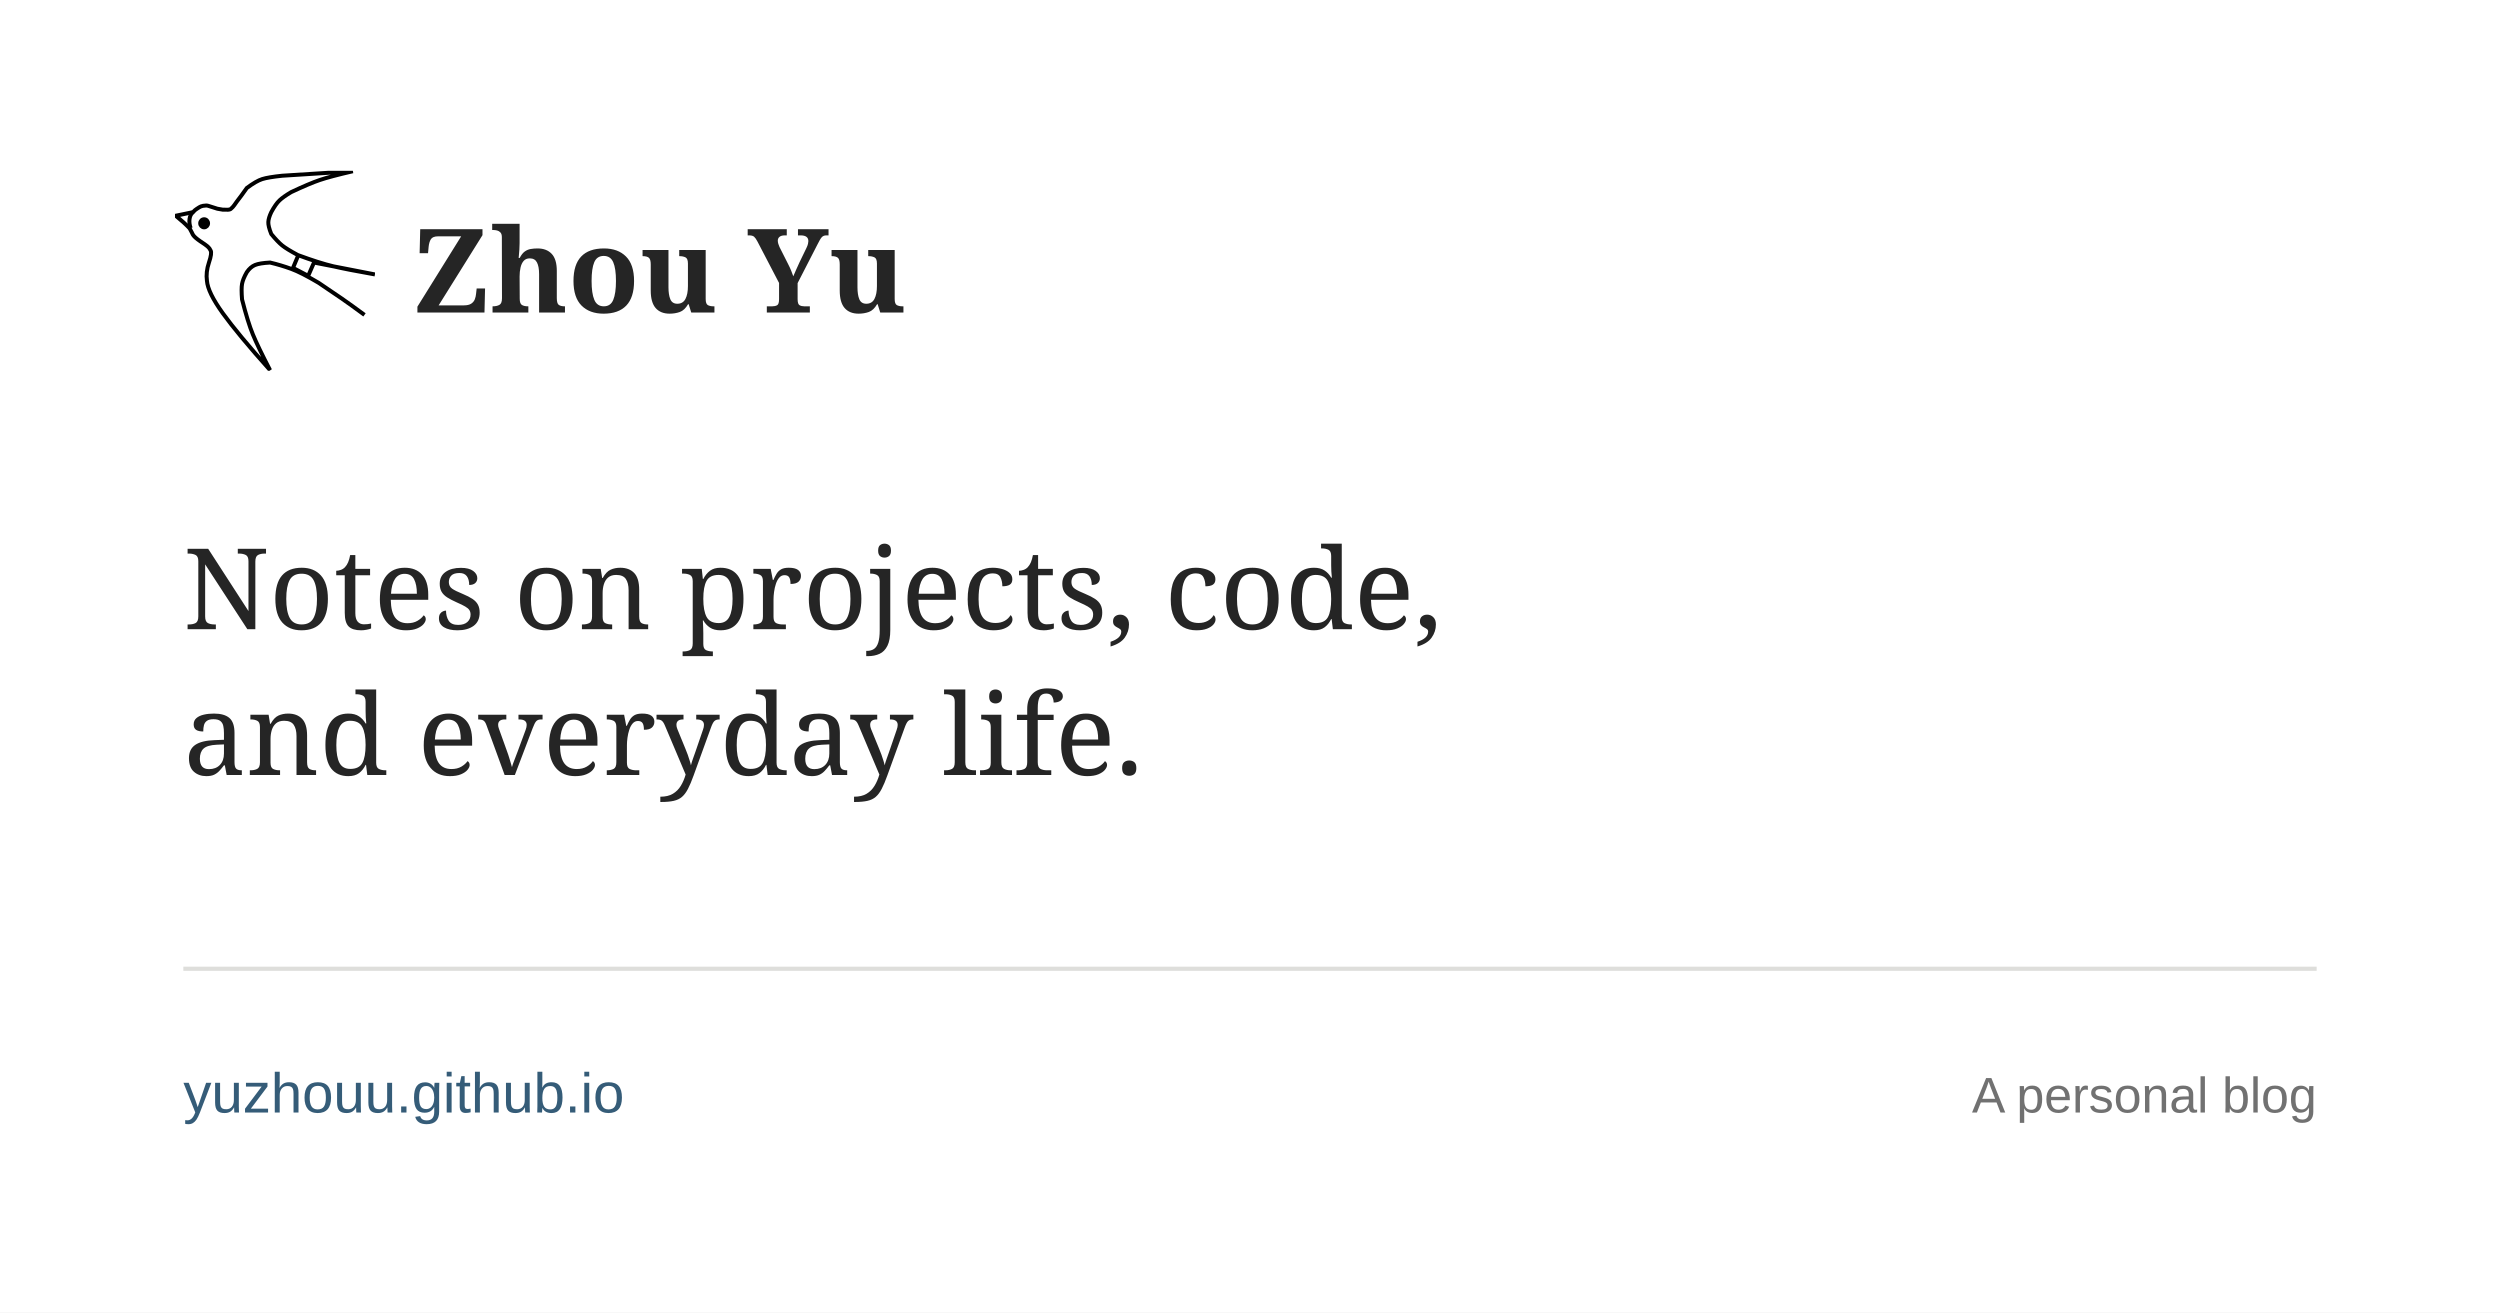
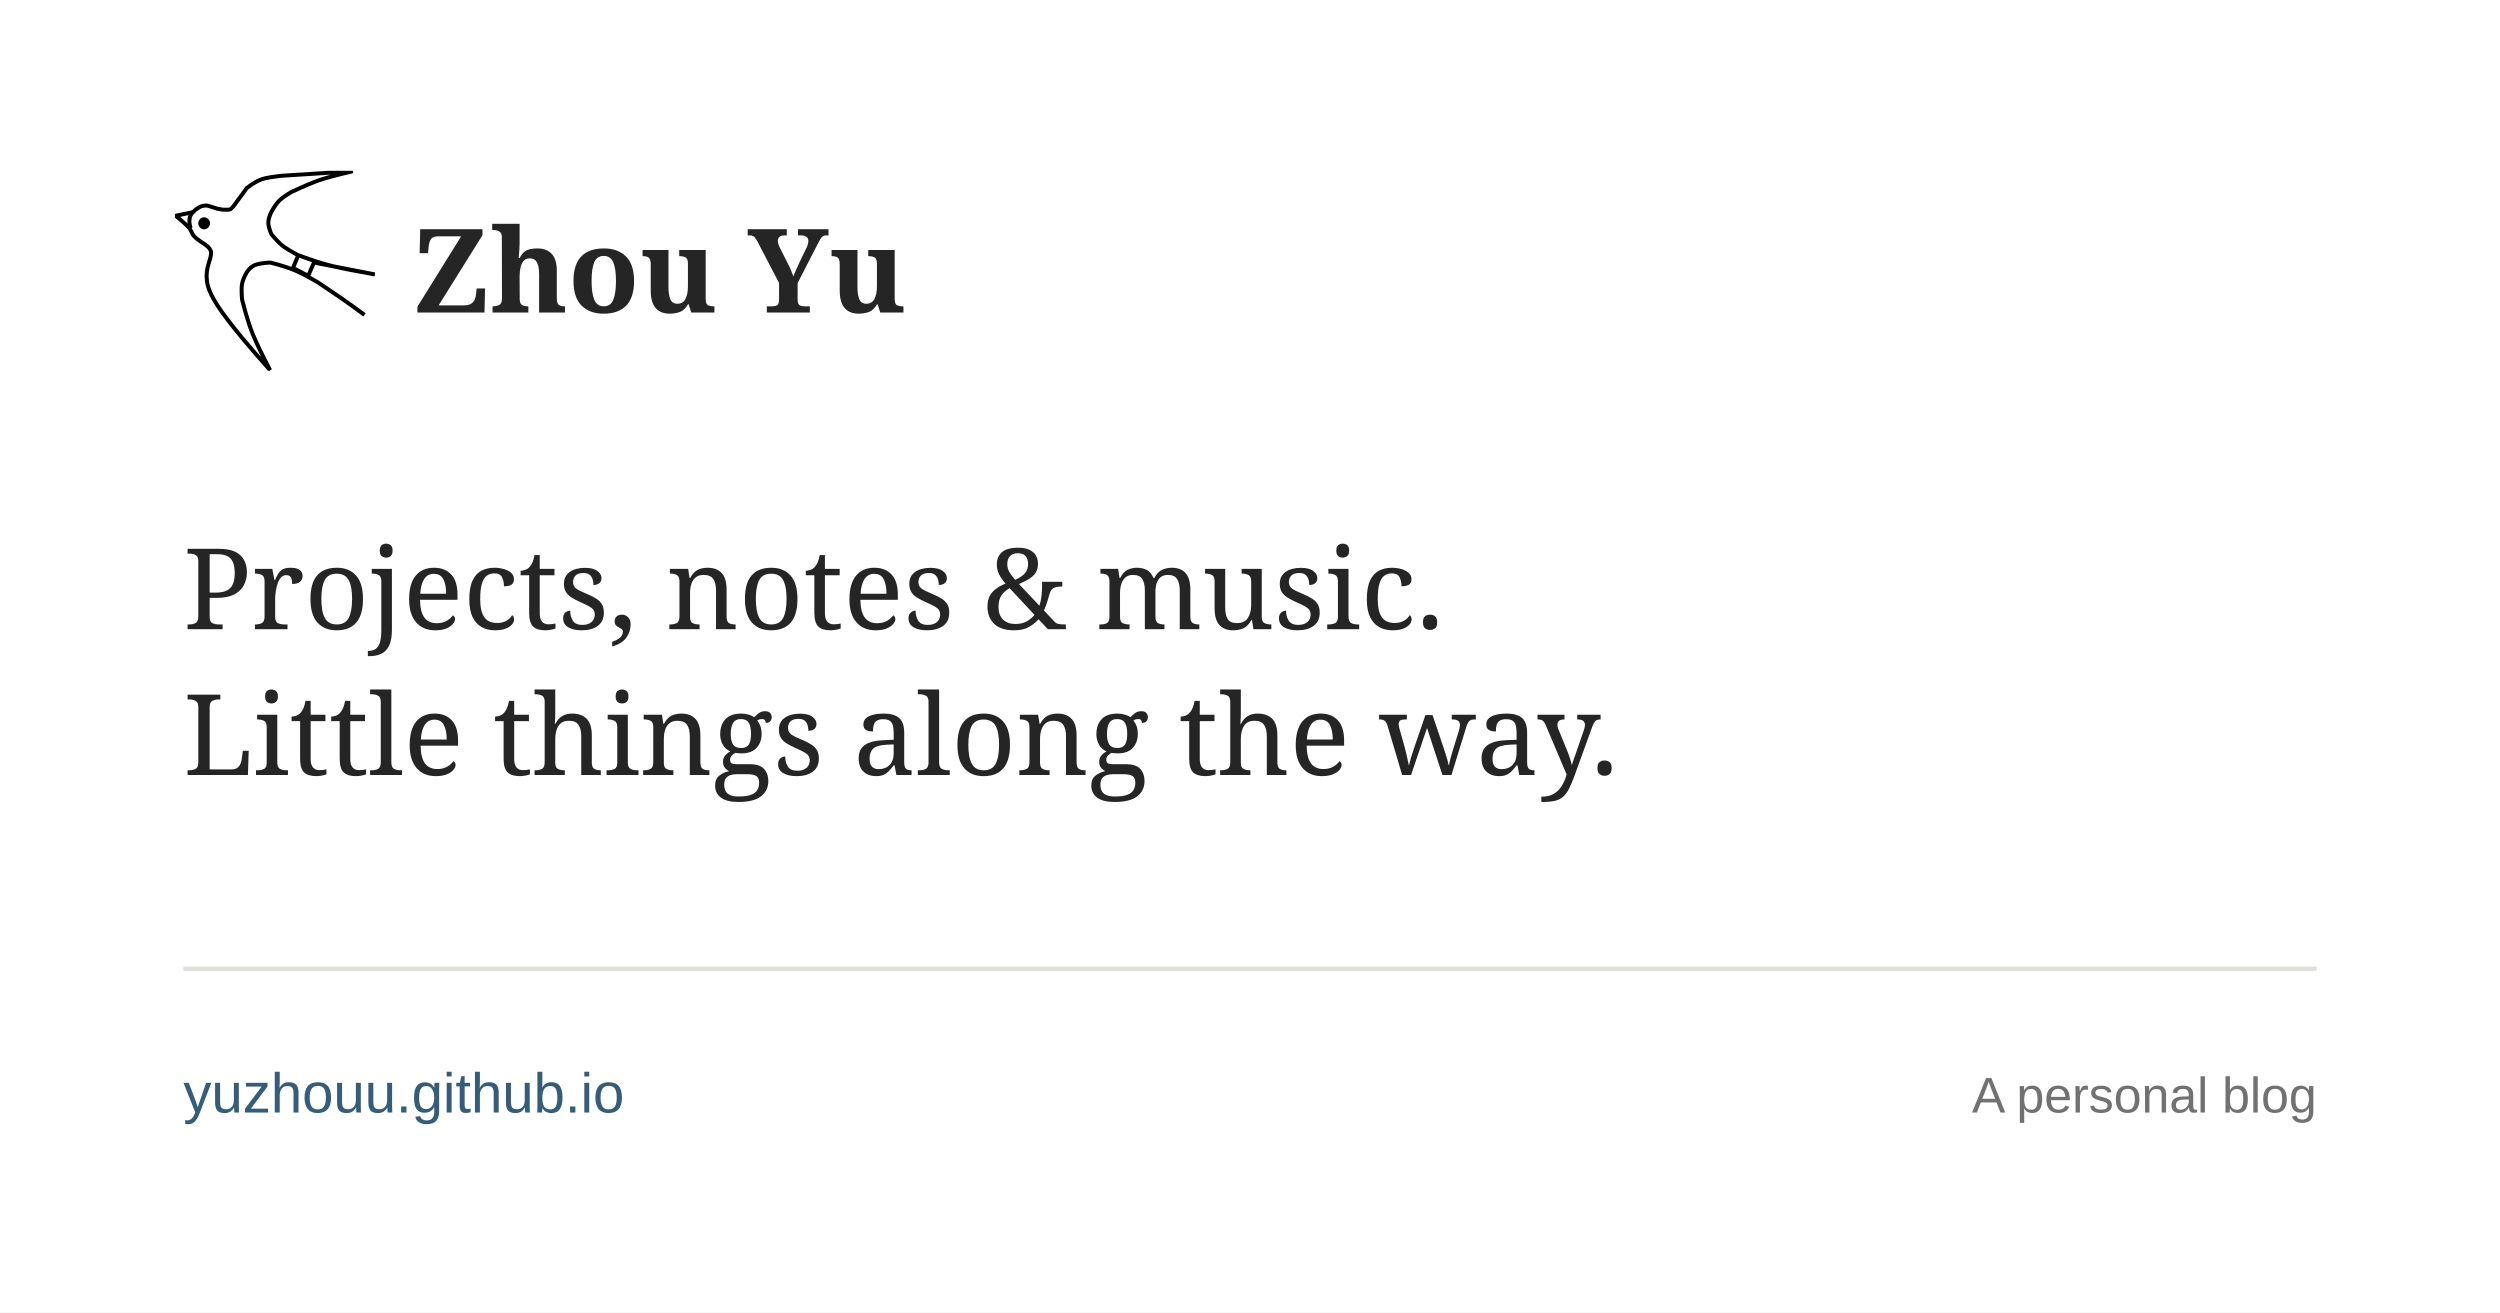
<svg xmlns="http://www.w3.org/2000/svg" width="1200" height="630" viewBox="0 0 1200 630">
  <rect width="1200" height="630" fill="#ffffff" />
  <svg x="84" y="82" width="96" height="96" viewBox="0 0 200 200">
    <g className="swallow" transform="translateX(200px) scale(-1, 1)" stroke="#000000" fill="none" stroke-width="4">
      <path d="M17.998,41.328 C16.111,42.881 14.96,45.134 14.545,48.085 C14.13,51.037 14.499,54.109 15.652,57.301" id="路径-2" />
      <ellipse className="eye" cx="29.13" cy="52.466" rx="3.913" ry="4.036" fill="#000000" />
      <path d="M122.864,85.437 L118.015,97.054 L133.186,104.993 L138.983,91.715 L199.915,103.597 C181.399,100.34 167.509,97.623 158.244,95.446 C148.98,93.269 137.186,89.53 122.864,84.227 C115.369,80.205 110.132,76.988 107.153,74.577 C104.175,72.166 100.546,68.364 96.268,63.17 C94.169,57.934 93.187,53.942 93.323,51.197 C93.459,48.452 94.441,45.162 96.268,41.328 C99.201,35.923 101.921,32.024 104.429,29.63 C106.937,27.236 110.844,24.46 116.148,21.302 C128.322,15.561 137.861,11.521 144.764,9.181 C151.667,6.841 162.681,3.916 177.806,0.406 L107.153,4.902 C97.85,5.877 91.206,6.994 87.222,8.255 C83.239,9.515 78.103,12.484 71.814,17.162 C67.665,23.048 64.364,27.537 61.912,30.629 C60.1,32.913 58.729,35.83 55.529,38.307 C54.775,38.891 52.211,39.072 47.839,38.852 L42.348,37.888 L37.923,36.477 C35.776,35.766 34.206,35.271 33.211,34.991 C31.719,34.57 31.018,34.57 28.061,34.991 C25.104,35.411 22.784,37.501 21.351,38.307 C20.501,38.786 19.383,39.792 17.998,41.328 L0.845,44.891 C6.901,49.945 11.413,54.082 14.381,57.301 C15.086,58.066 15.22,58.767 15.615,59.378 C17.71,62.623 16.797,64.107 22.687,68.58 C26.902,71.781 28.478,72.309 32.254,75.345 C32.421,75.479 33.838,76.772 34.475,77.65 C34.899,78.235 35.268,78.893 35.581,79.624 C36.649,81.264 36.104,85.294 33.948,91.715 C31.792,98.135 31.123,104.215 31.943,109.953 C32.524,117.724 37.823,128.563 47.839,142.471 C57.855,156.379 73.598,175.326 95.068,199.313 C86.925,183.576 81.185,171.653 77.848,163.546 C74.511,155.438 70.907,143.775 67.037,128.556 C66.47,121.476 66.47,116.32 67.037,113.089 C67.604,109.858 69.197,105.944 71.814,101.345 C74.224,97.839 76.963,95.451 80.032,94.18 C83.101,92.909 88.113,92.087 95.068,91.715 C102.383,93.452 109.409,95.551 116.148,98.01 C122.886,100.469 132.038,105.127 143.604,111.984 C152.446,117.892 160.047,123.045 166.406,127.443 C172.765,131.842 180.46,137.376 189.491,144.046" id="路径" />
    </g>
  </svg>
  <text x="198" y="150" font-family="Georgia, serif" font-size="56" font-weight="bold" fill="#252525">Zhou Yu</text>
-   <text x="88" y="302" font-family="Georgia, serif" font-size="54" fill="#252525">Notes on projects, code,</text>
-   <text x="88" y="372" font-family="Georgia, serif" font-size="54" fill="#252525">and everyday life.</text>
+   <text x="88" y="302" font-family="Georgia, serif" font-size="54" fill="#252525">Projects, notes &amp; music.</text>
+   <text x="88" y="372" font-family="Georgia, serif" font-size="54" fill="#252525">Little things along the way.</text>
  <path d="M88 465 H1112" stroke="#dededb" stroke-width="2" />
  <text x="88" y="534" font-family="Arial, sans-serif" font-size="27" fill="#355c78">yuzhouu.github.io</text>
  <text x="1112" y="534" text-anchor="end" font-family="Arial, sans-serif" font-size="24" fill="#717171">A personal blog</text>
</svg>
